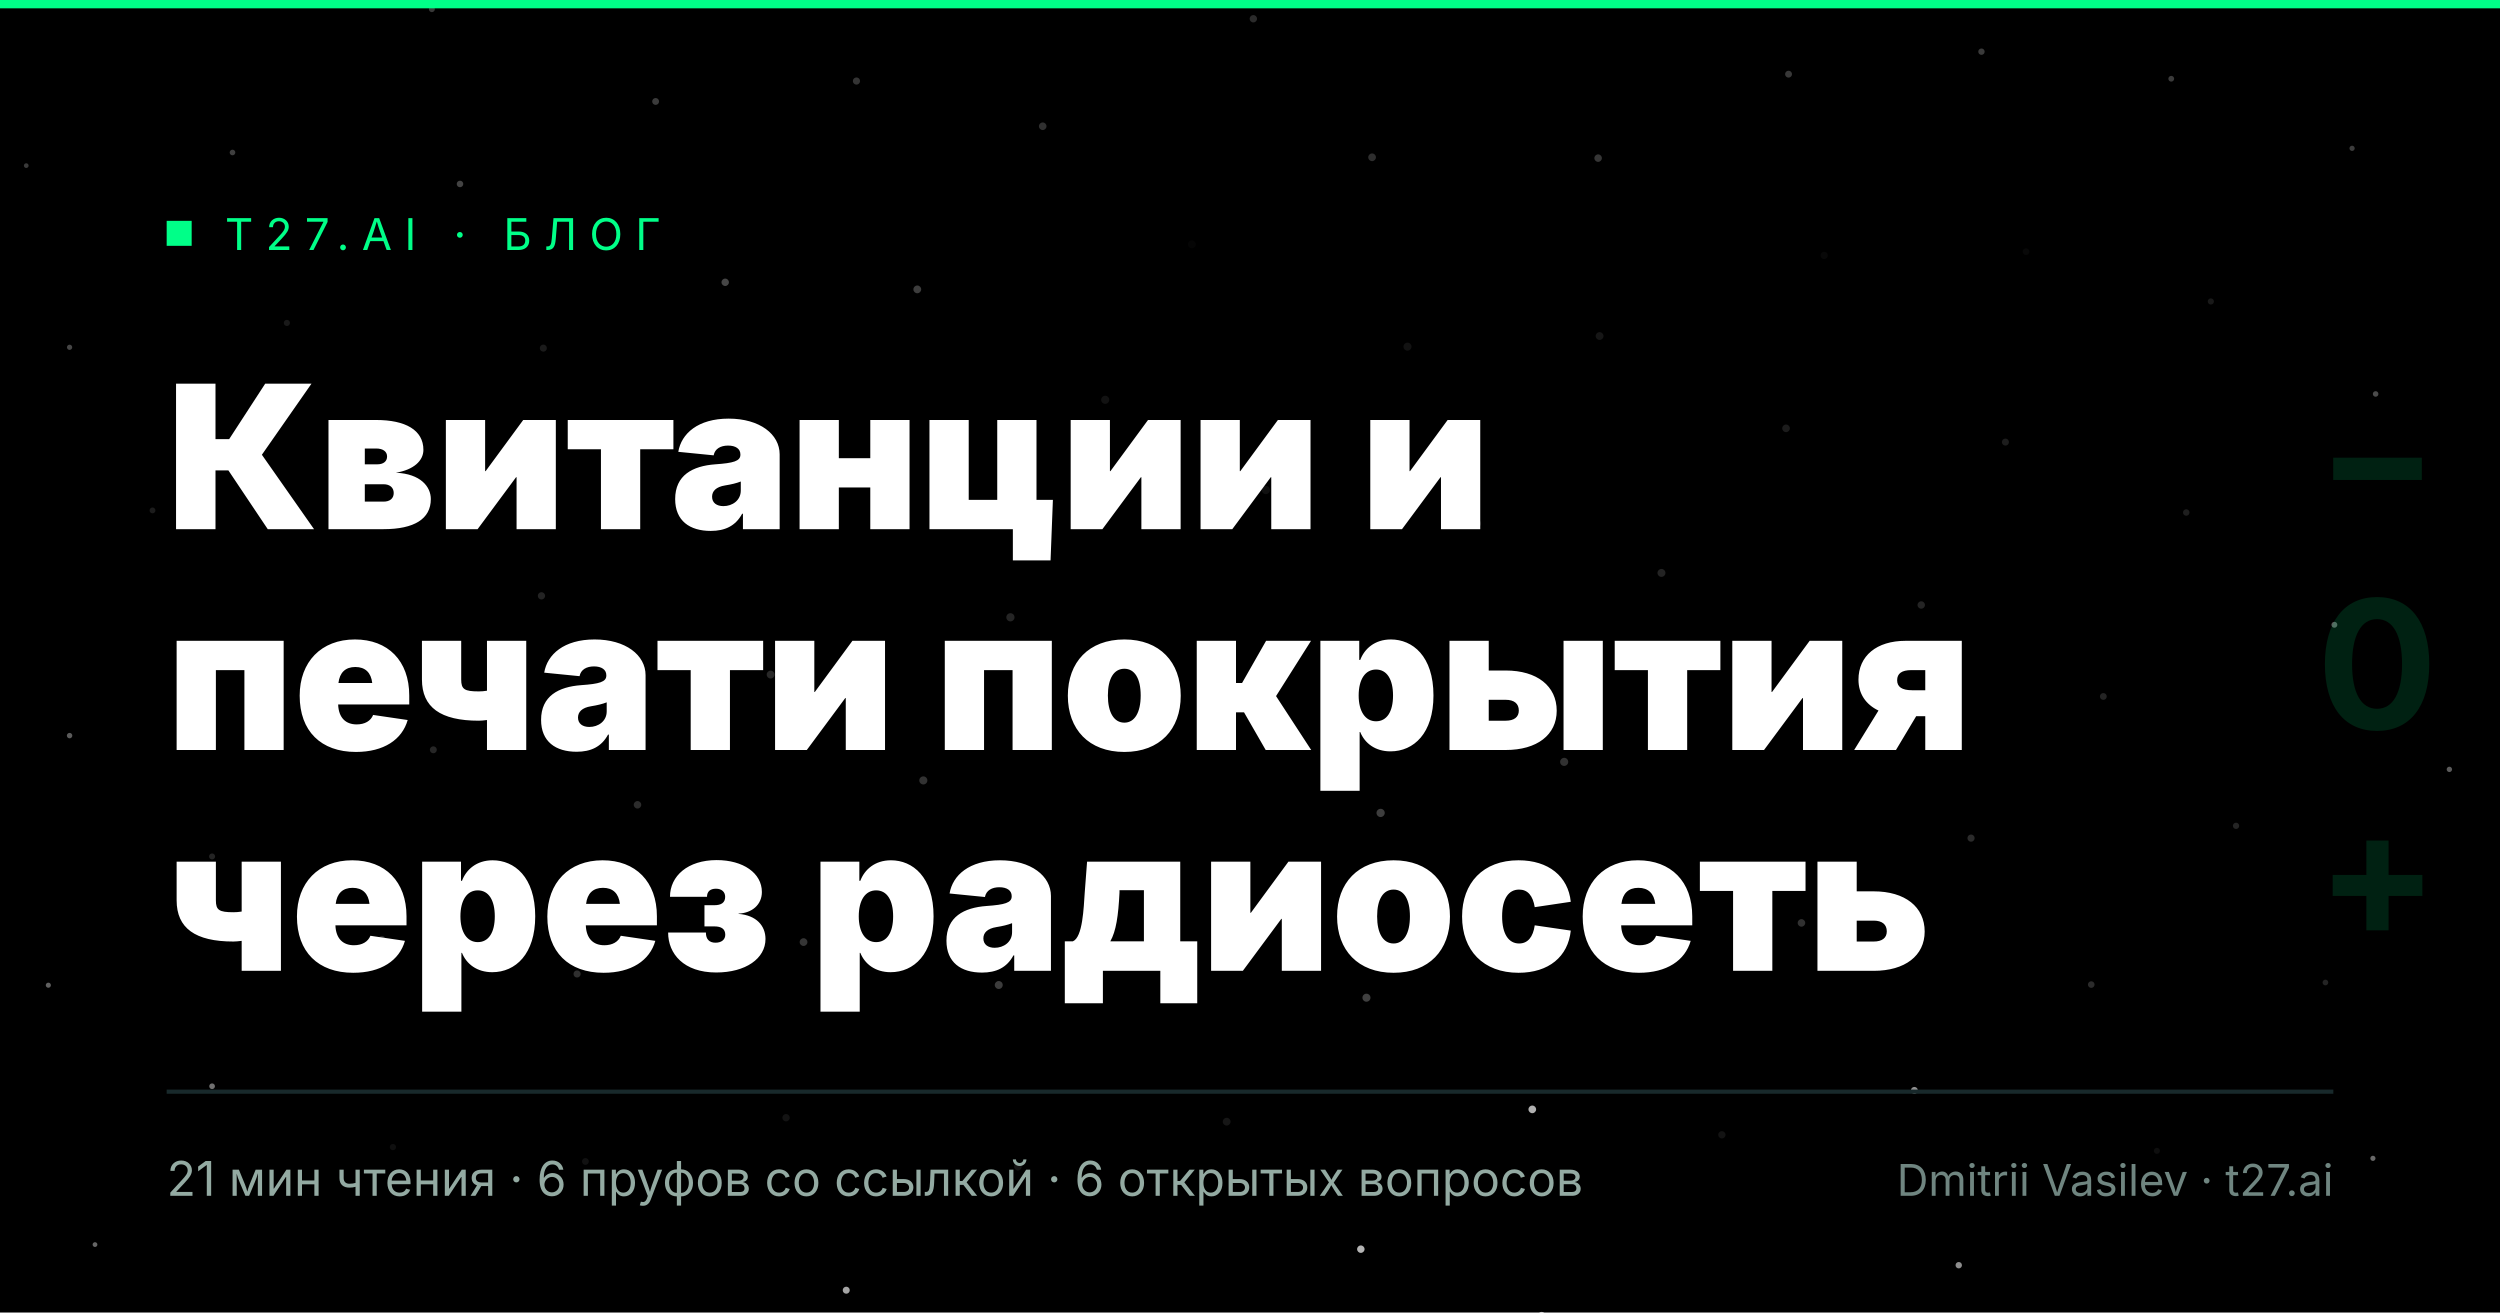
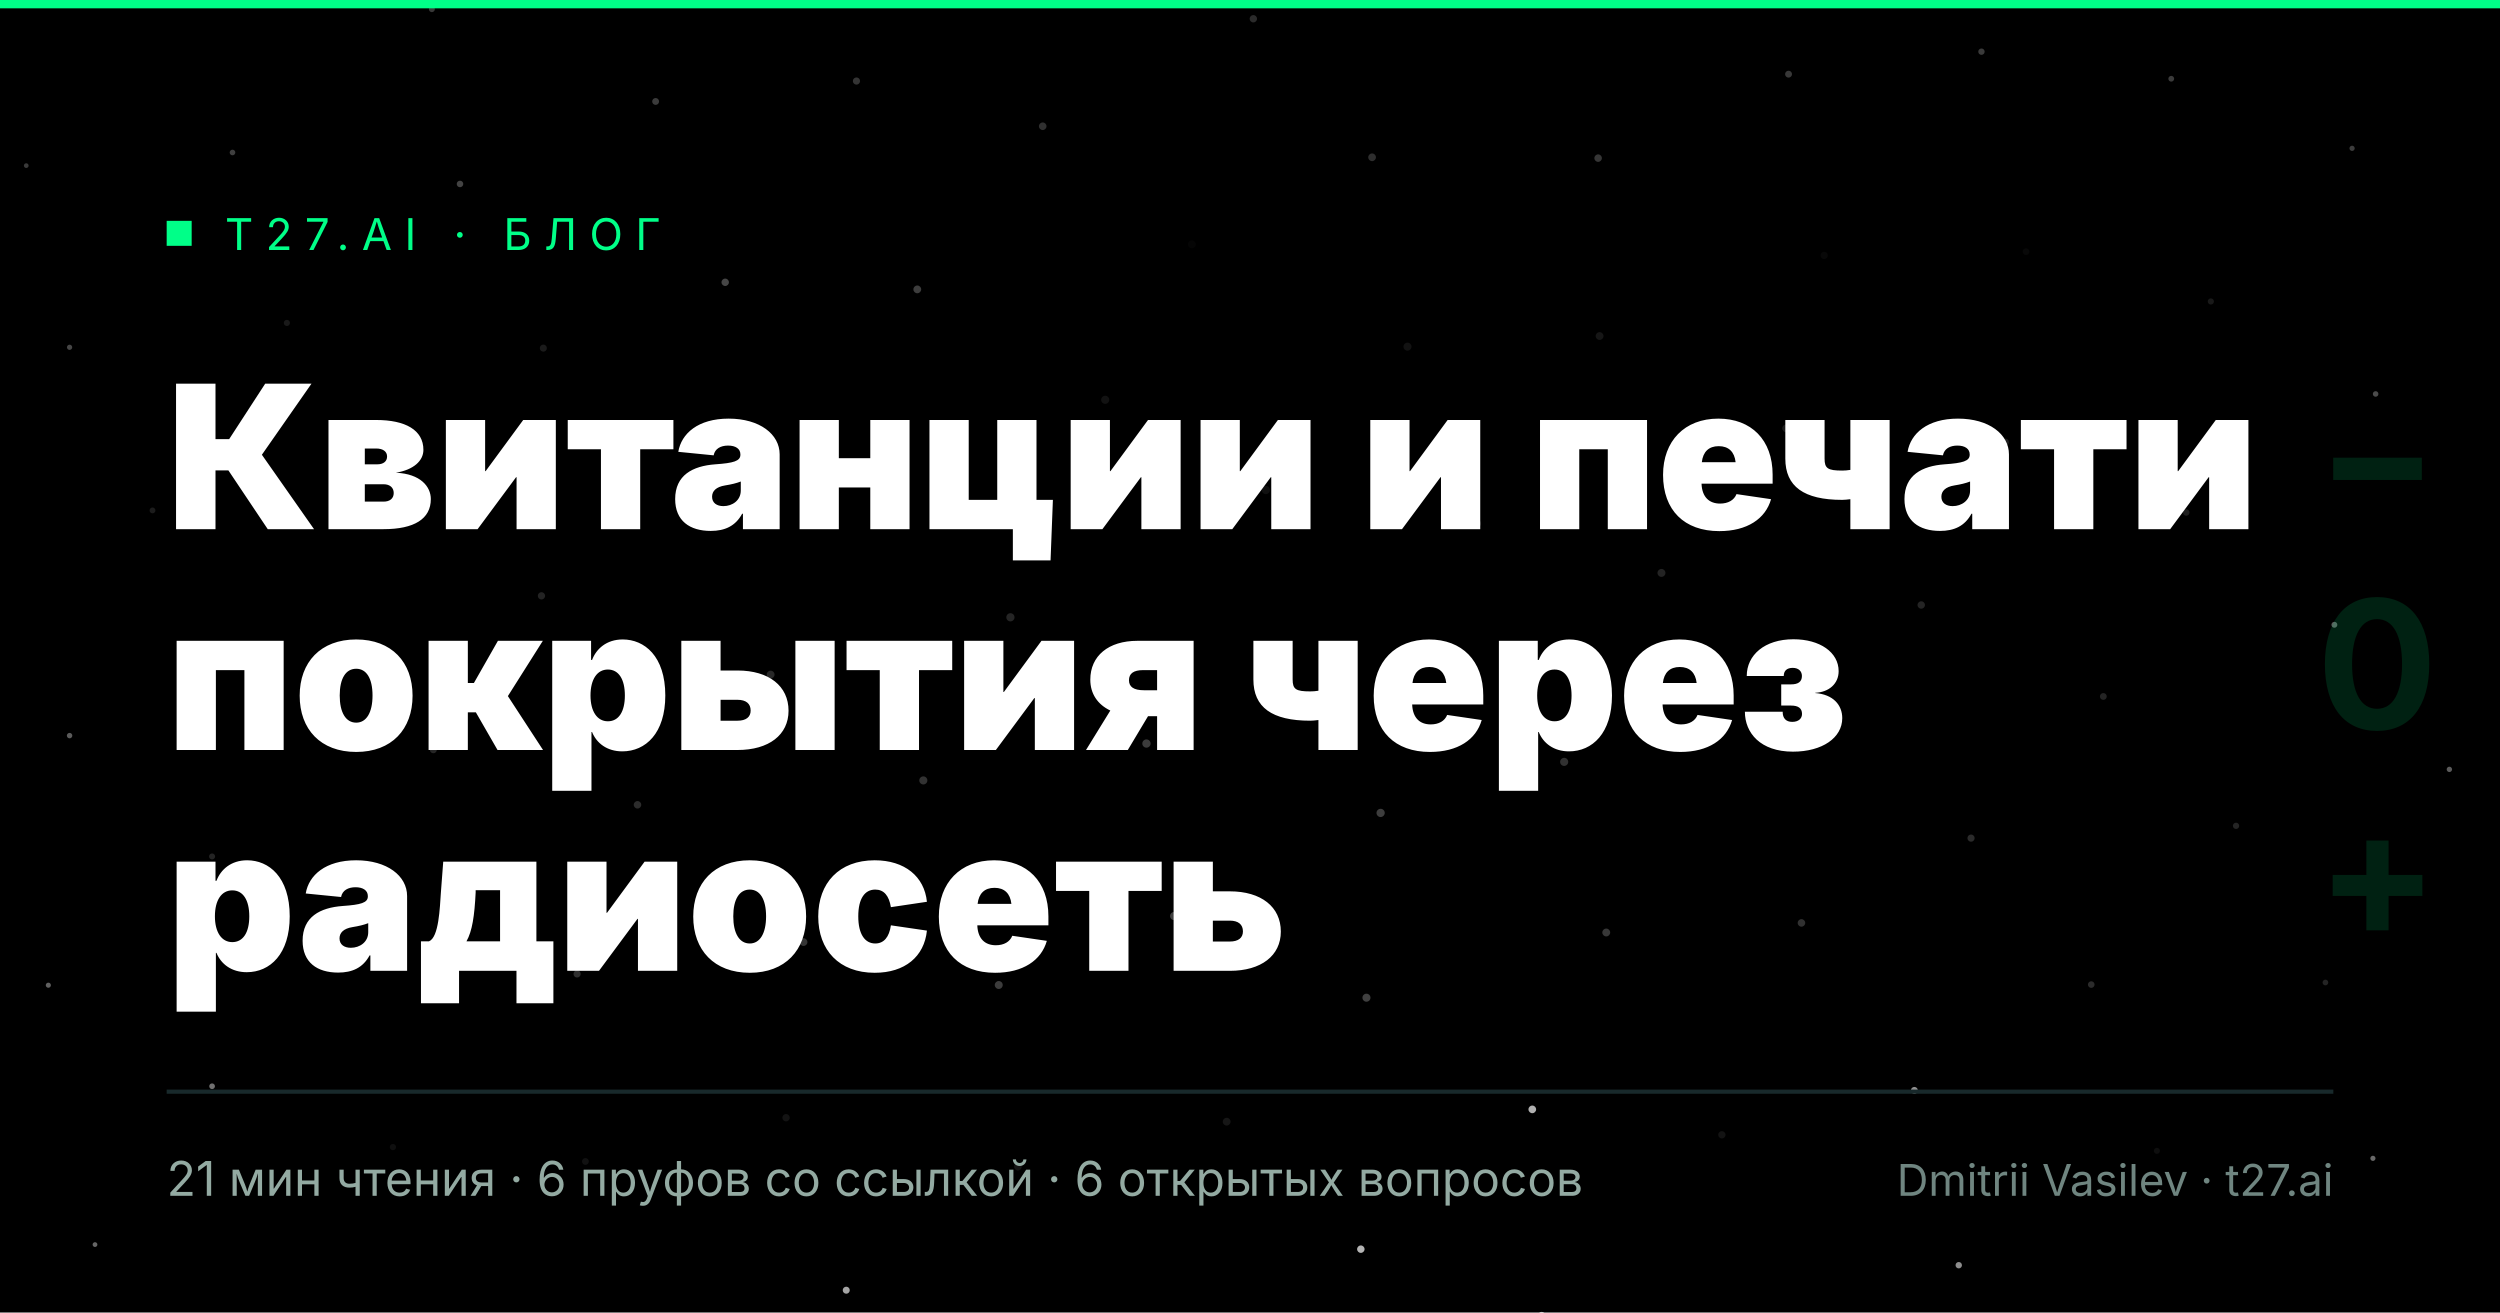
<svg xmlns="http://www.w3.org/2000/svg" width="1200" height="630" viewBox="0 0 1200 630" role="img" aria-label="Квитанции и печати покрытия через радиосеть">
  <rect width="1200" height="630" fill="#000000" />
  <circle cx="638.9" cy="315.0" r="2.00" fill="#ffffff" opacity="0.164" />
  <circle cx="550.3" cy="356.9" r="1.99" fill="#ffffff" opacity="0.232" />
  <circle cx="607.6" cy="235.2" r="1.98" fill="#ffffff" opacity="0.064" />
  <circle cx="662.7" cy="390.2" r="1.98" fill="#ffffff" opacity="0.242" />
  <circle cx="485.0" cy="296.3" r="1.97" fill="#ffffff" opacity="0.145" />
  <circle cx="708.9" cy="251.3" r="1.96" fill="#ffffff" opacity="0.109" />
  <circle cx="563.6" cy="439.7" r="1.96" fill="#ffffff" opacity="0.257" />
  <circle cx="530.5" cy="191.9" r="1.95" fill="#ffffff" opacity="0.073" />
  <circle cx="750.8" cy="365.7" r="1.95" fill="#ffffff" opacity="0.194" />
  <circle cx="443.2" cy="374.6" r="1.94" fill="#ffffff" opacity="0.198" />
  <circle cx="675.6" cy="166.4" r="1.93" fill="#ffffff" opacity="0.071" />
  <circle cx="655.9" cy="478.9" r="1.93" fill="#ffffff" opacity="0.252" />
  <circle cx="431.6" cy="225.2" r="1.92" fill="#ffffff" opacity="0.110" />
  <circle cx="797.5" cy="275.0" r="1.91" fill="#ffffff" opacity="0.137" />
  <circle cx="479.4" cy="472.8" r="1.91" fill="#ffffff" opacity="0.237" />
  <circle cx="572.1" cy="117.3" r="1.90" fill="#ffffff" opacity="0.022" />
  <circle cx="771.0" cy="447.6" r="1.89" fill="#ffffff" opacity="0.219" />
  <circle cx="369.9" cy="323.8" r="1.89" fill="#ffffff" opacity="0.160" />
  <circle cx="767.8" cy="161.3" r="1.88" fill="#ffffff" opacity="0.089" />
  <circle cx="588.8" cy="538.4" r="1.87" fill="#ffffff" opacity="0.089" />
  <circle cx="440.3" cy="138.9" r="1.87" fill="#ffffff" opacity="0.242" />
  <circle cx="853.0" cy="346.3" r="1.86" fill="#ffffff" opacity="0.167" />
  <circle cx="385.7" cy="452.2" r="1.86" fill="#ffffff" opacity="0.208" />
  <circle cx="658.6" cy="75.5" r="1.85" fill="#ffffff" opacity="0.182" />
  <circle cx="735.5" cy="532.5" r="1.84" fill="#ffffff" opacity="0.691" />
  <circle cx="335.2" cy="237.3" r="1.84" fill="#ffffff" opacity="0.124" />
  <circle cx="857.3" cy="205.6" r="1.83" fill="#ffffff" opacity="0.113" />
  <circle cx="488.6" cy="560.0" r="1.82" fill="#ffffff" opacity="0.084" />
  <circle cx="500.5" cy="60.6" r="1.82" fill="#ffffff" opacity="0.189" />
  <circle cx="864.7" cy="443.0" r="1.81" fill="#ffffff" opacity="0.194" />
  <circle cx="306.0" cy="386.3" r="1.80" fill="#ffffff" opacity="0.174" />
  <circle cx="767.1" cy="75.9" r="1.80" fill="#ffffff" opacity="0.214" />
  <circle cx="653.2" cy="599.6" r="1.79" fill="#ffffff" opacity="0.706" />
  <circle cx="348.1" cy="135.5" r="1.78" fill="#ffffff" opacity="0.274" />
  <circle cx="922.2" cy="290.4" r="1.78" fill="#ffffff" opacity="0.141" />
  <circle cx="377.3" cy="536.5" r="1.77" fill="#ffffff" opacity="0.076" />
  <circle cx="601.6" cy="9.0" r="1.77" fill="#ffffff" opacity="0.168" />
  <circle cx="826.5" cy="544.7" r="1.76" fill="#ffffff" opacity="0.076" />
  <circle cx="259.9" cy="286.0" r="1.75" fill="#ffffff" opacity="0.139" />
  <circle cx="875.6" cy="122.6" r="1.75" fill="#ffffff" opacity="0.033" />
  <circle cx="537.3" cy="632.1" r="1.74" fill="#ffffff" opacity="0.689" />
  <circle cx="411.1" cy="38.9" r="1.73" fill="#ffffff" opacity="0.206" />
  <circle cx="946.1" cy="402.3" r="1.73" fill="#ffffff" opacity="0.169" />
  <circle cx="277.0" cy="467.5" r="1.72" fill="#ffffff" opacity="0.185" />
  <circle cx="727.7" cy="-1.8" r="1.71" fill="#ffffff" opacity="0.181" />
  <circle cx="740.0" cy="631.4" r="1.71" fill="#ffffff" opacity="0.663" />
  <circle cx="260.8" cy="167.1" r="1.70" fill="#ffffff" opacity="0.106" />
  <circle cx="962.6" cy="212.2" r="1.69" fill="#ffffff" opacity="0.117" />
  <circle cx="406.2" cy="619.3" r="1.69" fill="#ffffff" opacity="0.641" />
  <circle cx="918.9" cy="523.4" r="1.67" fill="#ffffff" opacity="0.564" />
  <circle cx="208.0" cy="359.9" r="1.67" fill="#ffffff" opacity="0.152" />
  <circle cx="858.5" cy="35.6" r="1.66" fill="#ffffff" opacity="0.221" />
  <circle cx="314.7" cy="48.7" r="1.65" fill="#ffffff" opacity="0.232" />
  <circle cx="1009.6" cy="334.3" r="1.64" fill="#ffffff" opacity="0.144" />
  <circle cx="281.0" cy="557.5" r="1.64" fill="#ffffff" opacity="0.068" />
  <circle cx="838.8" cy="634.0" r="1.62" fill="#ffffff" opacity="0.611" />
  <circle cx="186.2" cy="227.4" r="1.62" fill="#ffffff" opacity="0.119" />
  <circle cx="972.5" cy="120.8" r="1.61" fill="#ffffff" opacity="0.034" />
  <circle cx="1003.8" cy="472.6" r="1.59" fill="#ffffff" opacity="0.168" />
  <circle cx="183.3" cy="450.8" r="1.58" fill="#ffffff" opacity="0.163" />
  <circle cx="220.8" cy="88.3" r="1.57" fill="#ffffff" opacity="0.262" />
  <circle cx="1049.4" cy="246.0" r="1.56" fill="#ffffff" opacity="0.120" />
  <circle cx="940.2" cy="607.3" r="1.54" fill="#ffffff" opacity="0.551" />
  <circle cx="131.3" cy="310.8" r="1.53" fill="#ffffff" opacity="0.131" />
  <circle cx="951.1" cy="24.8" r="1.53" fill="#ffffff" opacity="0.228" />
  <circle cx="1073.3" cy="396.4" r="1.51" fill="#ffffff" opacity="0.144" />
  <circle cx="188.6" cy="550.6" r="1.50" fill="#ffffff" opacity="0.060" />
  <circle cx="137.7" cy="155.0" r="1.48" fill="#ffffff" opacity="0.100" />
  <circle cx="1061.2" cy="144.7" r="1.48" fill="#ffffff" opacity="0.098" />
  <circle cx="1035.3" cy="552.4" r="1.46" fill="#ffffff" opacity="0.058" />
  <circle cx="101.8" cy="411.1" r="1.45" fill="#ffffff" opacity="0.142" />
  <circle cx="207.3" cy="4.4" r="1.43" fill="#ffffff" opacity="0.220" />
  <circle cx="1120.5" cy="299.9" r="1.42" fill="#ffffff" opacity="0.357" />
  <circle cx="73.2" cy="245.0" r="1.40" fill="#ffffff" opacity="0.111" />
  <circle cx="1042.2" cy="37.8" r="1.39" fill="#ffffff" opacity="0.234" />
  <circle cx="1116.2" cy="471.6" r="1.37" fill="#ffffff" opacity="0.143" />
  <circle cx="101.8" cy="521.4" r="1.37" fill="#ffffff" opacity="0.441" />
  <circle cx="111.6" cy="73.2" r="1.35" fill="#ffffff" opacity="0.247" />
  <circle cx="1140.3" cy="189.1" r="1.34" fill="#ffffff" opacity="0.295" />
  <circle cx="33.4" cy="353.1" r="1.31" fill="#ffffff" opacity="0.357" />
  <circle cx="1175.7" cy="369.3" r="1.29" fill="#ffffff" opacity="0.358" />
  <circle cx="133.6" cy="634.1" r="1.28" fill="#ffffff" opacity="0.458" />
  <circle cx="33.4" cy="166.7" r="1.26" fill="#ffffff" opacity="0.276" />
  <circle cx="1129.0" cy="71.2" r="1.26" fill="#ffffff" opacity="0.239" />
  <circle cx="1139.0" cy="556.0" r="1.24" fill="#ffffff" opacity="0.413" />
  <circle cx="23.2" cy="472.9" r="1.23" fill="#ffffff" opacity="0.381" />
  <circle cx="45.6" cy="597.4" r="1.15" fill="#ffffff" opacity="0.399" />
  <circle cx="12.6" cy="79.5" r="1.13" fill="#ffffff" opacity="0.229" />
-   <text x="1112" y="250" font-family="Inter,DejaVu Sans,Helvetica,Arial,sans-serif" font-size="86" font-weight="700" fill="#00ff88" opacity="0.13">−</text>
-   <text x="1112" y="350" font-family="Inter,DejaVu Sans,Helvetica,Arial,sans-serif" font-size="86" font-weight="700" fill="#00ff88" opacity="0.13">0</text>
-   <text x="1112" y="450" font-family="Inter,DejaVu Sans,Helvetica,Arial,sans-serif" font-size="86" font-weight="700" fill="#00ff88" opacity="0.13">+</text>
+   <text x="1112" y="250" font-family="Inter,Helvetica,Arial,sans-serif" font-size="86" font-weight="700" fill="#00ff88" opacity="0.13">−</text>
+   <text x="1112" y="350" font-family="Inter,Helvetica,Arial,sans-serif" font-size="86" font-weight="700" fill="#00ff88" opacity="0.13">0</text>
+   <text x="1112" y="450" font-family="Inter,Helvetica,Arial,sans-serif" font-size="86" font-weight="700" fill="#00ff88" opacity="0.13">+</text>
  <rect x="0" y="0" width="1200" height="4" fill="#00ff88" />
  <rect x="80" y="106" width="12" height="12" fill="#00ff88" />
-   <text x="108" y="120" font-family="Inter,DejaVu Sans,Helvetica,Arial,sans-serif" font-size="21" letter-spacing="6" fill="#00ff88">T27.AI · БЛОГ</text>
-   <text x="80" y="254" font-family="Inter,DejaVu Sans,Helvetica,Arial,sans-serif" font-size="96" font-weight="900" fill="#ffffff">Квитанции и</text>
-   <text x="80" y="360" font-family="Inter,DejaVu Sans,Helvetica,Arial,sans-serif" font-size="96" font-weight="900" fill="#ffffff">печати покрытия</text>
-   <text x="80" y="466" font-family="Inter,DejaVu Sans,Helvetica,Arial,sans-serif" font-size="96" font-weight="900" fill="#ffffff">через радиосеть</text>
+   <text x="108" y="120" font-family="Inter,Helvetica,Arial,sans-serif" font-size="21" letter-spacing="6" fill="#00ff88">T27.AI · БЛОГ</text>
+   <text x="80" y="254" font-family="Inter,Helvetica,Arial,sans-serif" font-size="96" font-weight="900" fill="#ffffff">Квитанции и печати</text>
+   <text x="80" y="360" font-family="Inter,Helvetica,Arial,sans-serif" font-size="96" font-weight="900" fill="#ffffff">покрытия через</text>
+   <text x="80" y="466" font-family="Inter,Helvetica,Arial,sans-serif" font-size="96" font-weight="900" fill="#ffffff">радиосеть</text>
  <line x1="80" y1="524" x2="1120" y2="524" stroke="#18292b" stroke-width="2" />
-   <text x="80" y="574" font-family="Inter,DejaVu Sans,Helvetica,Arial,sans-serif" font-size="23" fill="#93aaa2">21 мин чтения  ·  6 пруфов со ссылкой  ·  6 открытых вопросов</text>
-   <text x="1120" y="574" text-anchor="end" font-family="Inter,DejaVu Sans,Helvetica,Arial,sans-serif" font-size="21" fill="#6f8580">Dmitrii Vasilev · t27.ai</text>
+   <text x="80" y="574" font-family="Inter,Helvetica,Arial,sans-serif" font-size="23" fill="#93aaa2">21 мин чтения  ·  6 пруфов со ссылкой  ·  6 открытых вопросов</text>
+   <text x="1120" y="574" text-anchor="end" font-family="Inter,Helvetica,Arial,sans-serif" font-size="21" fill="#6f8580">Dmitrii Vasilev · t27.ai</text>
</svg>
